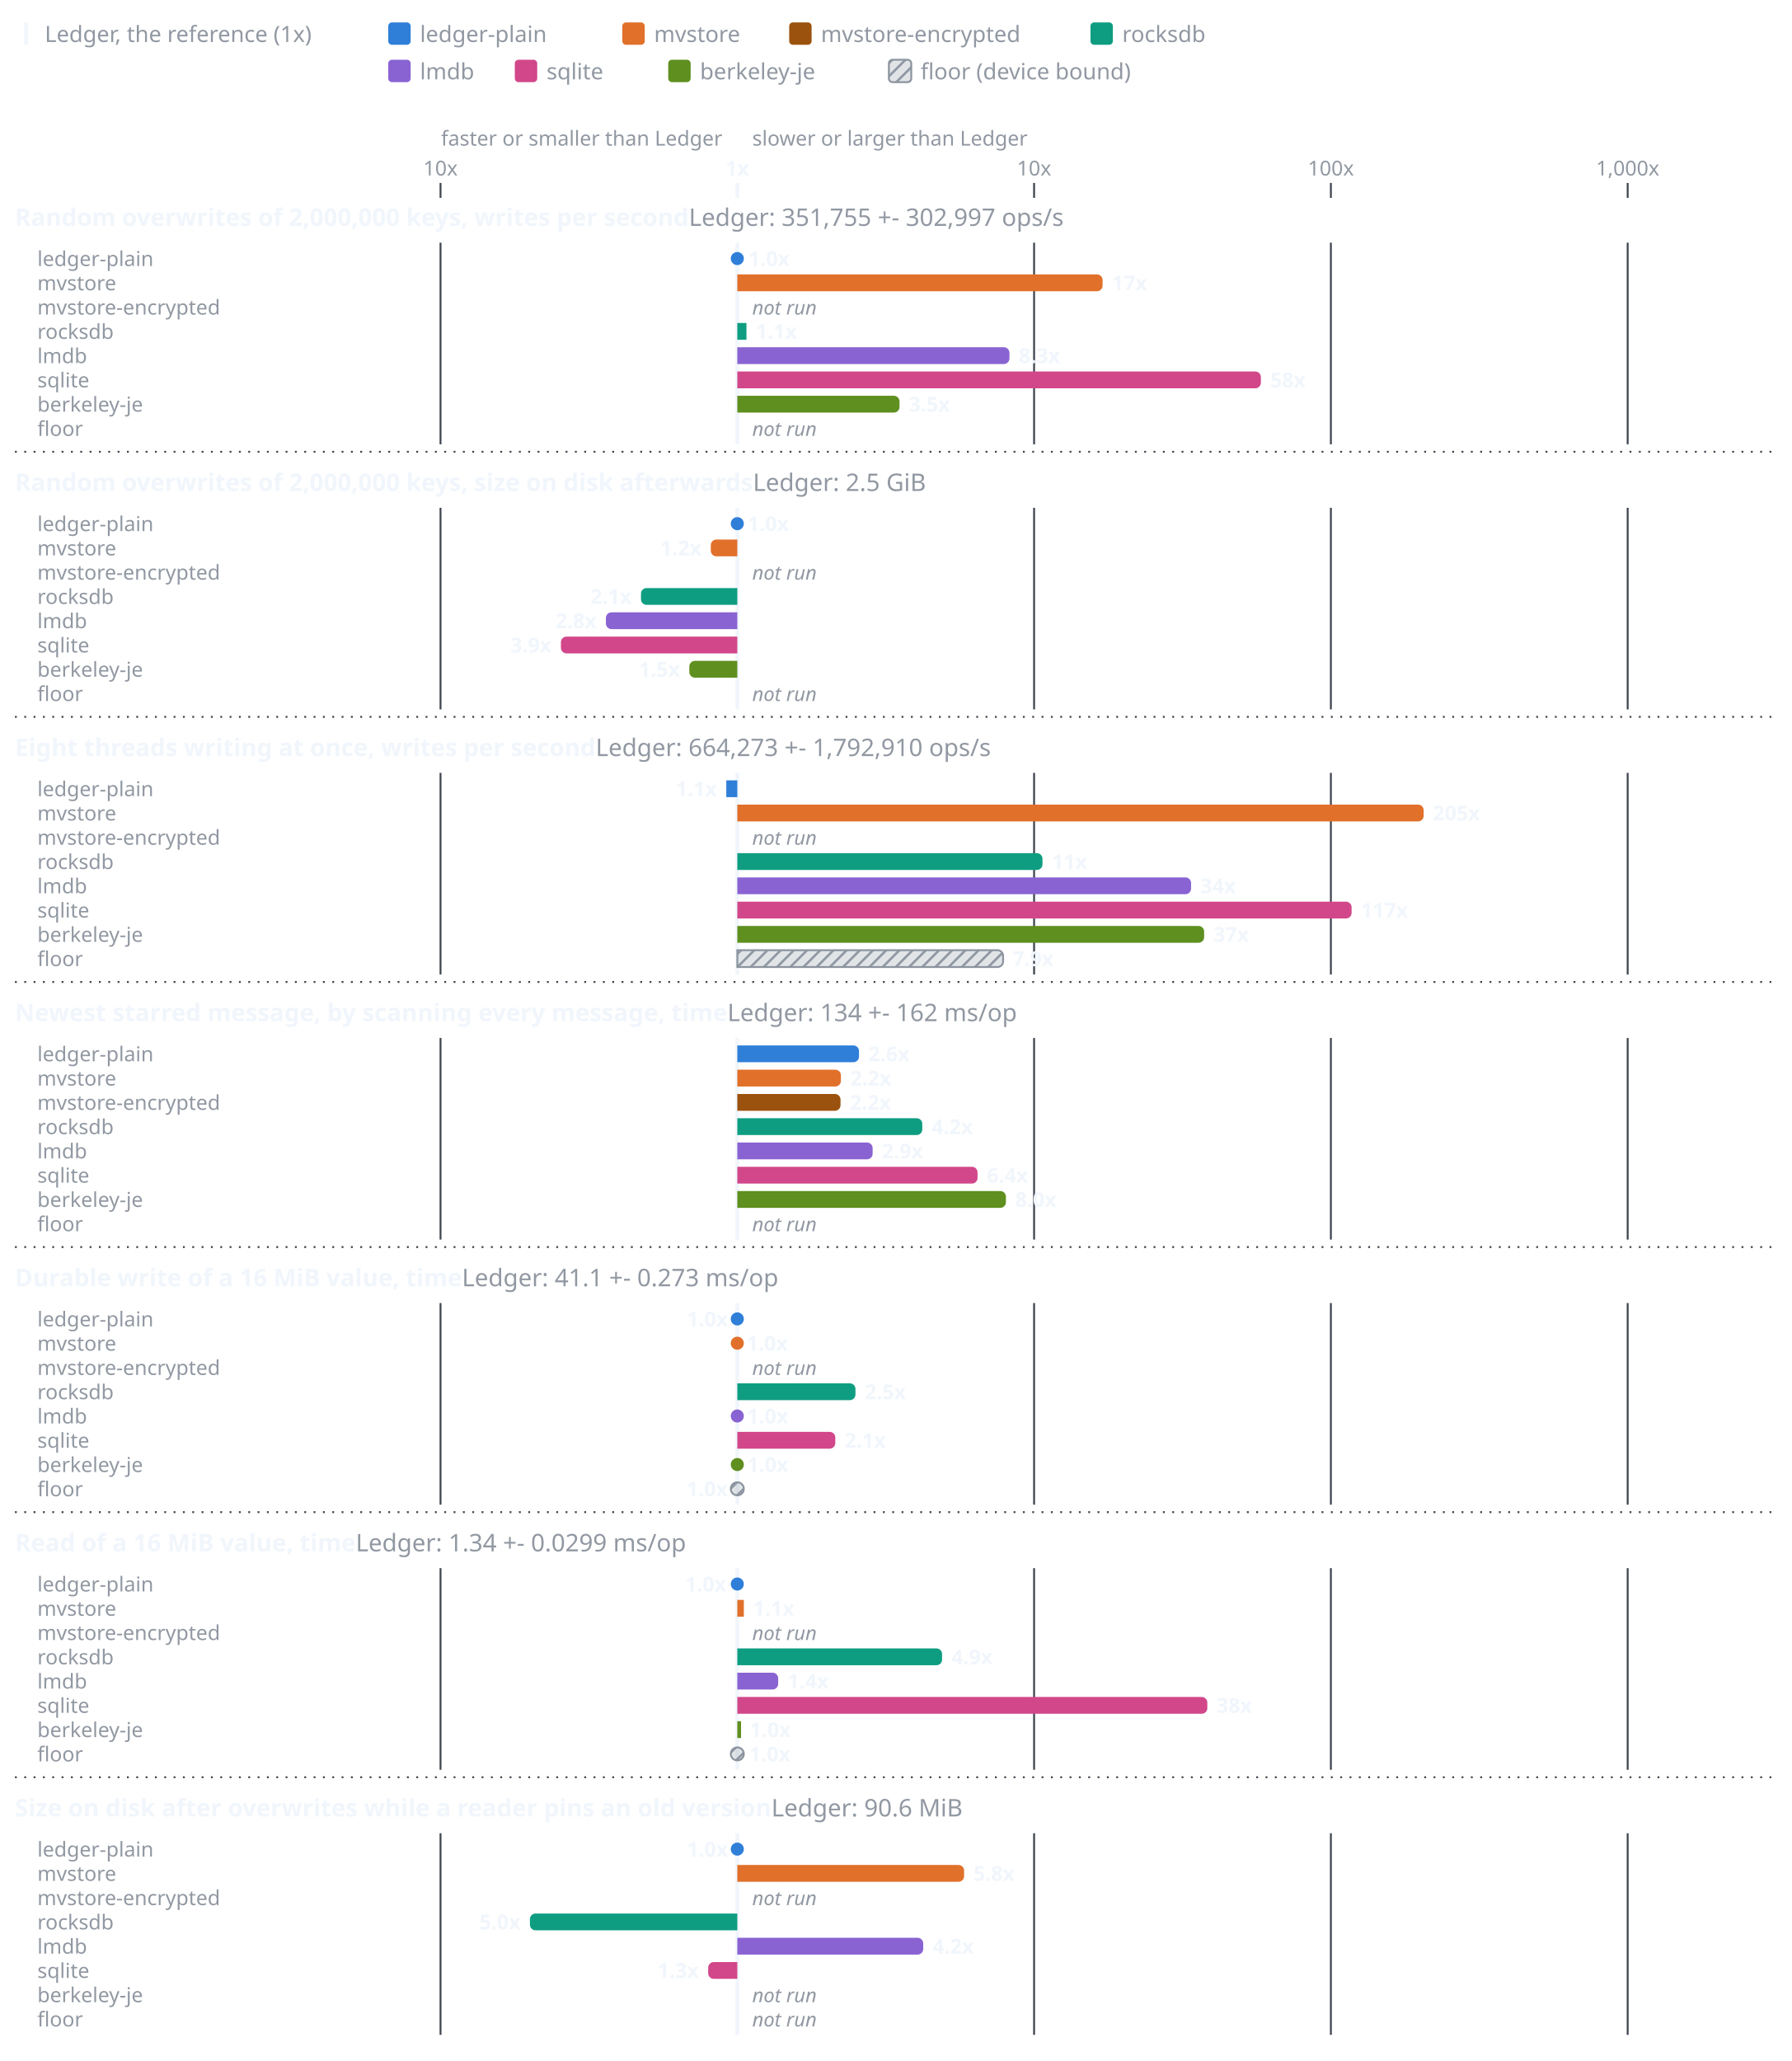
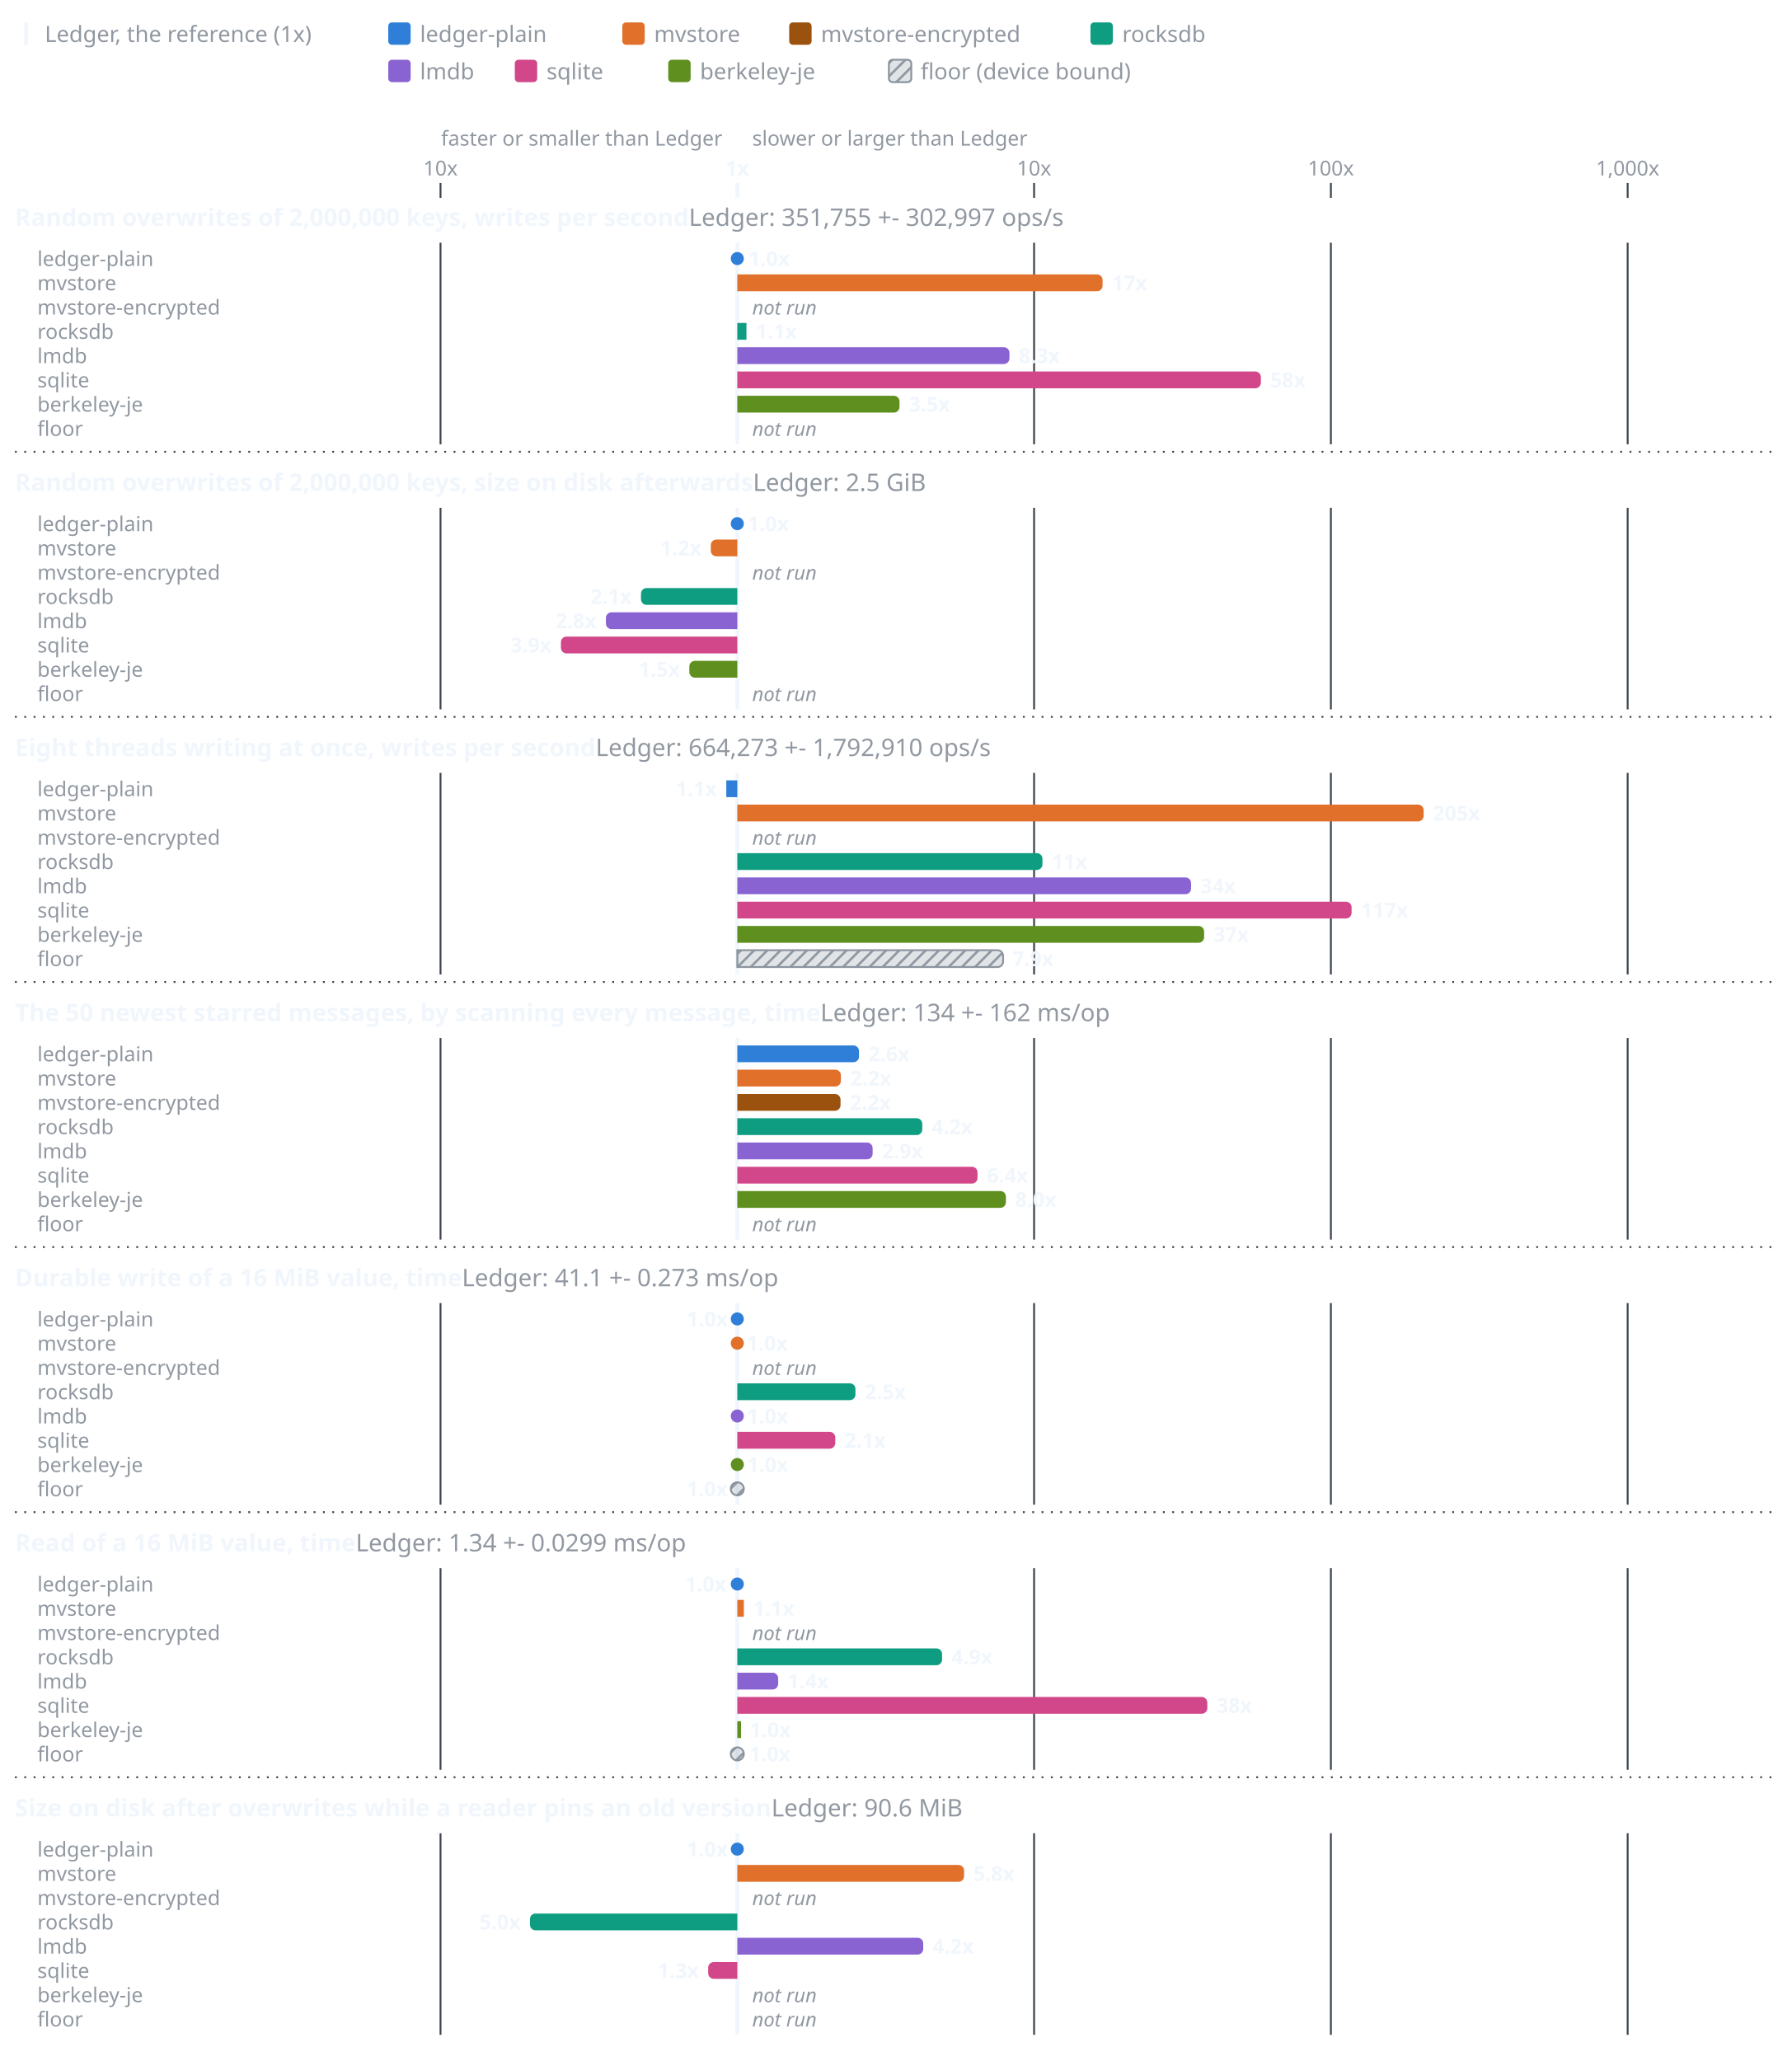
<svg xmlns="http://www.w3.org/2000/svg" viewBox="0 0 960 1104" width="960" height="1104" font-family="-apple-system, BlinkMacSystemFont, 'Segoe UI', 'Noto Sans', Helvetica, Arial, sans-serif" role="img" aria-label="Workloads Ledger is not built for on Windows: each engine's cost relative to Ledger">
  <defs>
    <pattern id="hatch" width="5" height="5" patternUnits="userSpaceOnUse" patternTransform="rotate(45)">
      <rect width="5" height="5" fill="#8b949e" fill-opacity="0.25" />
      <line x1="0" y1="0" x2="0" y2="5" stroke="#8b949e" stroke-width="2.5" />
    </pattern>
  </defs>
  <line x1="14" y1="12" x2="14" y2="24" stroke="#f0f6fc" stroke-width="2" />
  <text x="24" y="22.5" font-size="12" fill="#9198a1">Ledger, the reference (1x)</text>
  <rect x="208" y="12" width="12" height="12" rx="2" fill="#2f7fd8" />
  <text x="225" y="22.5" font-size="12" fill="#9198a1">ledger-plain</text>
  <rect x="333.4" y="12" width="12" height="12" rx="2" fill="#e0702a" />
  <text x="350.4" y="22.5" font-size="12" fill="#9198a1">mvstore</text>
  <rect x="422.8" y="12" width="12" height="12" rx="2" fill="#9a520e" />
  <text x="439.8" y="22.5" font-size="12" fill="#9198a1">mvstore-encrypted</text>
  <rect x="584.2" y="12" width="12" height="12" rx="2" fill="#0f9d82" />
  <text x="601.2" y="22.5" font-size="12" fill="#9198a1">rocksdb</text>
  <rect x="208" y="32" width="12" height="12" rx="2" fill="#8a63d2" />
  <text x="225" y="42.5" font-size="12" fill="#9198a1">lmdb</text>
  <rect x="275.8" y="32" width="12" height="12" rx="2" fill="#d1478a" />
  <text x="292.8" y="42.5" font-size="12" fill="#9198a1">sqlite</text>
  <rect x="358.0" y="32" width="12" height="12" rx="2" fill="#5f8f1f" />
  <text x="375.0" y="42.5" font-size="12" fill="#9198a1">berkeley-je</text>
  <rect x="476.2" y="32" width="12" height="12" rx="2" fill="url(#hatch)" stroke="#8b949e" stroke-width="1" />
  <text x="493.2" y="42.5" font-size="12" fill="#9198a1">floor (device bound)</text>
  <text x="387.0" y="78" font-size="11" text-anchor="end" fill="#9198a1">faster or smaller than Ledger</text>
  <text x="403.0" y="78" font-size="11" fill="#9198a1">slower or larger than Ledger</text>
  <line x1="236.0" y1="98.0" x2="236.0" y2="106.0" stroke="#3d444d" stroke-width="1" />
  <line x1="395.0" y1="98.0" x2="395.0" y2="106.0" stroke="#f0f6fc" stroke-width="2" />
  <line x1="554.0" y1="98.0" x2="554.0" y2="106.0" stroke="#3d444d" stroke-width="1" />
  <line x1="713.0" y1="98.0" x2="713.0" y2="106.0" stroke="#3d444d" stroke-width="1" />
  <line x1="872.0" y1="98.0" x2="872.0" y2="106.0" stroke="#3d444d" stroke-width="1" />
  <text x="236.0" y="94" font-size="11" text-anchor="middle" fill="#9198a1">10x</text>
  <text x="395.0" y="94" font-size="11" text-anchor="middle" fill="#f0f6fc" font-weight="600">1x</text>
  <text x="554.0" y="94" font-size="11" text-anchor="middle" fill="#9198a1">10x</text>
  <text x="713.0" y="94" font-size="11" text-anchor="middle" fill="#9198a1">100x</text>
  <text x="872.0" y="94" font-size="11" text-anchor="middle" fill="#9198a1">1,000x</text>
  <text x="8" y="121" font-size="13" font-weight="600" fill="#f0f6fc">Random overwrites of 2,000,000 keys, writes per second<tspan font-weight="400" fill="#9198a1">  Ledger: 351,755 +- 302,997 ops/s</tspan>
  </text>
  <line x1="236.0" y1="130.0" x2="236.0" y2="238.0" stroke="#3d444d" stroke-width="1" />
  <line x1="395.0" y1="130.0" x2="395.0" y2="238.0" stroke="#f0f6fc" stroke-width="2" />
  <line x1="554.0" y1="130.0" x2="554.0" y2="238.0" stroke="#3d444d" stroke-width="1" />
  <line x1="713.0" y1="130.0" x2="713.0" y2="238.0" stroke="#3d444d" stroke-width="1" />
  <line x1="872.0" y1="130.0" x2="872.0" y2="238.0" stroke="#3d444d" stroke-width="1" />
  <text x="20" y="142.5" font-size="11" fill="#9198a1">ledger-plain</text>
  <circle cx="395.0" cy="138.5" r="3.5" fill="#2f7fd8" />
  <text x="401.0" y="142.5" font-size="11" font-weight="600" fill="#f0f6fc">1.0x</text>
  <text x="20" y="155.5" font-size="11" fill="#9198a1">mvstore</text>
  <path d="M395.0,147.0H587.7a3,3 0 0 1 3,3v3a3,3 0 0 1 -3,3H395.0z" fill="#e0702a" />
  <text x="595.7" y="155.5" font-size="11" font-weight="600" fill="#f0f6fc">17x</text>
  <text x="20" y="168.5" font-size="11" fill="#9198a1">mvstore-encrypted</text>
  <text x="403.0" y="168.5" font-size="10.5" font-style="italic" fill="#9198a1">not run</text>
  <text x="20" y="181.5" font-size="11" fill="#9198a1">rocksdb</text>
  <path d="M395.0,173.0h4.9v9h-4.9z" fill="#0f9d82" />
  <text x="404.9" y="181.5" font-size="11" font-weight="600" fill="#f0f6fc">1.1x</text>
  <text x="20" y="194.5" font-size="11" fill="#9198a1">lmdb</text>
  <path d="M395.0,186.0H537.8a3,3 0 0 1 3,3v3a3,3 0 0 1 -3,3H395.0z" fill="#8a63d2" />
  <text x="545.8" y="194.5" font-size="11" font-weight="600" fill="#f0f6fc">8.3x</text>
  <text x="20" y="207.5" font-size="11" fill="#9198a1">sqlite</text>
  <path d="M395.0,199.0H672.5a3,3 0 0 1 3,3v3a3,3 0 0 1 -3,3H395.0z" fill="#d1478a" />
  <text x="680.5" y="207.5" font-size="11" font-weight="600" fill="#f0f6fc">58x</text>
  <text x="20" y="220.5" font-size="11" fill="#9198a1">berkeley-je</text>
  <path d="M395.0,212.0H478.9a3,3 0 0 1 3,3v3a3,3 0 0 1 -3,3H395.0z" fill="#5f8f1f" />
  <text x="486.9" y="220.5" font-size="11" font-weight="600" fill="#f0f6fc">3.5x</text>
  <text x="20" y="233.5" font-size="11" fill="#9198a1">floor</text>
  <text x="403.0" y="233.5" font-size="10.5" font-style="italic" fill="#9198a1">not run</text>
  <line x1="8" y1="242.0" x2="952" y2="242.0" stroke="#3d444d" stroke-width="1" stroke-dasharray="1 4" />
  <text x="8" y="263" font-size="13" font-weight="600" fill="#f0f6fc">Random overwrites of 2,000,000 keys, size on disk afterwards<tspan font-weight="400" fill="#9198a1">  Ledger: 2.5 GiB</tspan>
  </text>
  <line x1="236.0" y1="272.0" x2="236.0" y2="380.0" stroke="#3d444d" stroke-width="1" />
  <line x1="395.0" y1="272.0" x2="395.0" y2="380.0" stroke="#f0f6fc" stroke-width="2" />
  <line x1="554.0" y1="272.0" x2="554.0" y2="380.0" stroke="#3d444d" stroke-width="1" />
  <line x1="713.0" y1="272.0" x2="713.0" y2="380.0" stroke="#3d444d" stroke-width="1" />
  <line x1="872.0" y1="272.0" x2="872.0" y2="380.0" stroke="#3d444d" stroke-width="1" />
  <text x="20" y="284.5" font-size="11" fill="#9198a1">ledger-plain</text>
  <circle cx="395.0" cy="280.5" r="3.5" fill="#2f7fd8" />
  <text x="400.5" y="284.5" font-size="11" font-weight="600" fill="#f0f6fc">1.0x</text>
  <text x="20" y="297.5" font-size="11" fill="#9198a1">mvstore</text>
  <path d="M395.0,289.0H383.8a3,3 0 0 0 -3,3v3a3,3 0 0 0 3,3H395.0z" fill="#e0702a" />
  <text x="375.8" y="297.5" font-size="11" font-weight="600" text-anchor="end" fill="#f0f6fc">1.2x</text>
  <text x="20" y="310.5" font-size="11" fill="#9198a1">mvstore-encrypted</text>
  <text x="403.0" y="310.5" font-size="10.5" font-style="italic" fill="#9198a1">not run</text>
  <text x="20" y="323.5" font-size="11" fill="#9198a1">rocksdb</text>
  <path d="M395.0,315.0H346.4a3,3 0 0 0 -3,3v3a3,3 0 0 0 3,3H395.0z" fill="#0f9d82" />
  <text x="338.4" y="323.5" font-size="11" font-weight="600" text-anchor="end" fill="#f0f6fc">2.1x</text>
  <text x="20" y="336.5" font-size="11" fill="#9198a1">lmdb</text>
  <path d="M395.0,328.0H327.6a3,3 0 0 0 -3,3v3a3,3 0 0 0 3,3H395.0z" fill="#8a63d2" />
  <text x="319.6" y="336.5" font-size="11" font-weight="600" text-anchor="end" fill="#f0f6fc">2.8x</text>
  <text x="20" y="349.5" font-size="11" fill="#9198a1">sqlite</text>
  <path d="M395.0,341.0H303.5a3,3 0 0 0 -3,3v3a3,3 0 0 0 3,3H395.0z" fill="#d1478a" />
  <text x="295.5" y="349.5" font-size="11" font-weight="600" text-anchor="end" fill="#f0f6fc">3.9x</text>
  <text x="20" y="362.5" font-size="11" fill="#9198a1">berkeley-je</text>
  <path d="M395.0,354.0H372.3a3,3 0 0 0 -3,3v3a3,3 0 0 0 3,3H395.0z" fill="#5f8f1f" />
  <text x="364.3" y="362.5" font-size="11" font-weight="600" text-anchor="end" fill="#f0f6fc">1.5x</text>
  <text x="20" y="375.5" font-size="11" fill="#9198a1">floor</text>
  <text x="403.0" y="375.5" font-size="10.5" font-style="italic" fill="#9198a1">not run</text>
  <line x1="8" y1="384.0" x2="952" y2="384.0" stroke="#3d444d" stroke-width="1" stroke-dasharray="1 4" />
  <text x="8" y="405" font-size="13" font-weight="600" fill="#f0f6fc">Eight threads writing at once, writes per second<tspan font-weight="400" fill="#9198a1">  Ledger: 664,273 +- 1,792,910 ops/s</tspan>
  </text>
  <line x1="236.0" y1="414.0" x2="236.0" y2="522.0" stroke="#3d444d" stroke-width="1" />
  <line x1="395.0" y1="414.0" x2="395.0" y2="522.0" stroke="#f0f6fc" stroke-width="2" />
  <line x1="554.0" y1="414.0" x2="554.0" y2="522.0" stroke="#3d444d" stroke-width="1" />
  <line x1="713.0" y1="414.0" x2="713.0" y2="522.0" stroke="#3d444d" stroke-width="1" />
  <line x1="872.0" y1="414.0" x2="872.0" y2="522.0" stroke="#3d444d" stroke-width="1" />
  <text x="20" y="426.5" font-size="11" fill="#9198a1">ledger-plain</text>
  <path d="M389.1,418.0h5.9v9h-5.9z" fill="#2f7fd8" />
  <text x="384.1" y="426.5" font-size="11" font-weight="600" text-anchor="end" fill="#f0f6fc">1.1x</text>
  <text x="20" y="439.5" font-size="11" fill="#9198a1">mvstore</text>
  <path d="M395.0,431.0H759.7a3,3 0 0 1 3,3v3a3,3 0 0 1 -3,3H395.0z" fill="#e0702a" />
  <text x="767.7" y="439.5" font-size="11" font-weight="600" fill="#f0f6fc">205x</text>
  <text x="20" y="452.5" font-size="11" fill="#9198a1">mvstore-encrypted</text>
  <text x="403.0" y="452.5" font-size="10.5" font-style="italic" fill="#9198a1">not run</text>
  <text x="20" y="465.5" font-size="11" fill="#9198a1">rocksdb</text>
  <path d="M395.0,457.0H555.5a3,3 0 0 1 3,3v3a3,3 0 0 1 -3,3H395.0z" fill="#0f9d82" />
  <text x="563.5" y="465.5" font-size="11" font-weight="600" fill="#f0f6fc">11x</text>
  <text x="20" y="478.5" font-size="11" fill="#9198a1">lmdb</text>
  <path d="M395.0,470.0H635.1a3,3 0 0 1 3,3v3a3,3 0 0 1 -3,3H395.0z" fill="#8a63d2" />
  <text x="643.1" y="478.5" font-size="11" font-weight="600" fill="#f0f6fc">34x</text>
  <text x="20" y="491.5" font-size="11" fill="#9198a1">sqlite</text>
  <path d="M395.0,483.0H721.1a3,3 0 0 1 3,3v3a3,3 0 0 1 -3,3H395.0z" fill="#d1478a" />
  <text x="729.1" y="491.5" font-size="11" font-weight="600" fill="#f0f6fc">117x</text>
  <text x="20" y="504.5" font-size="11" fill="#9198a1">berkeley-je</text>
  <path d="M395.0,496.0H642.1a3,3 0 0 1 3,3v3a3,3 0 0 1 -3,3H395.0z" fill="#5f8f1f" />
  <text x="650.1" y="504.5" font-size="11" font-weight="600" fill="#f0f6fc">37x</text>
  <text x="20" y="517.5" font-size="11" fill="#9198a1">floor</text>
  <path d="M395.0,509.0H534.4a3,3 0 0 1 3,3v3a3,3 0 0 1 -3,3H395.0z" fill="url(#hatch)" stroke="#8b949e" stroke-width="1" />
  <text x="542.4" y="517.5" font-size="11" font-weight="600" fill="#f0f6fc">7.9x</text>
  <line x1="8" y1="526.0" x2="952" y2="526.0" stroke="#3d444d" stroke-width="1" stroke-dasharray="1 4" />
-   <text x="8" y="547" font-size="13" font-weight="600" fill="#f0f6fc">Newest starred message, by scanning every message, time<tspan font-weight="400" fill="#9198a1">  Ledger: 134 +- 162 ms/op</tspan>
+   <text x="8" y="547" font-size="13" font-weight="600" fill="#f0f6fc">The 50 newest starred messages, by scanning every message, time<tspan font-weight="400" fill="#9198a1">  Ledger: 134 +- 162 ms/op</tspan>
  </text>
  <line x1="236.0" y1="556.0" x2="236.0" y2="664.0" stroke="#3d444d" stroke-width="1" />
  <line x1="395.0" y1="556.0" x2="395.0" y2="664.0" stroke="#f0f6fc" stroke-width="2" />
  <line x1="554.0" y1="556.0" x2="554.0" y2="664.0" stroke="#3d444d" stroke-width="1" />
  <line x1="713.0" y1="556.0" x2="713.0" y2="664.0" stroke="#3d444d" stroke-width="1" />
  <line x1="872.0" y1="556.0" x2="872.0" y2="664.0" stroke="#3d444d" stroke-width="1" />
  <text x="20" y="568.5" font-size="11" fill="#9198a1">ledger-plain</text>
  <path d="M395.0,560.0H457.2a3,3 0 0 1 3,3v3a3,3 0 0 1 -3,3H395.0z" fill="#2f7fd8" />
  <text x="465.2" y="568.5" font-size="11" font-weight="600" fill="#f0f6fc">2.6x</text>
  <text x="20" y="581.5" font-size="11" fill="#9198a1">mvstore</text>
  <path d="M395.0,573.0H447.5a3,3 0 0 1 3,3v3a3,3 0 0 1 -3,3H395.0z" fill="#e0702a" />
  <text x="455.5" y="581.5" font-size="11" font-weight="600" fill="#f0f6fc">2.2x</text>
  <text x="20" y="594.5" font-size="11" fill="#9198a1">mvstore-encrypted</text>
  <path d="M395.0,586.0H447.3a3,3 0 0 1 3,3v3a3,3 0 0 1 -3,3H395.0z" fill="#9a520e" />
  <text x="455.3" y="594.5" font-size="11" font-weight="600" fill="#f0f6fc">2.2x</text>
  <text x="20" y="607.5" font-size="11" fill="#9198a1">rocksdb</text>
  <path d="M395.0,599.0H491.1a3,3 0 0 1 3,3v3a3,3 0 0 1 -3,3H395.0z" fill="#0f9d82" />
  <text x="499.1" y="607.5" font-size="11" font-weight="600" fill="#f0f6fc">4.2x</text>
  <text x="20" y="620.5" font-size="11" fill="#9198a1">lmdb</text>
  <path d="M395.0,612.0H464.5a3,3 0 0 1 3,3v3a3,3 0 0 1 -3,3H395.0z" fill="#8a63d2" />
  <text x="472.5" y="620.5" font-size="11" font-weight="600" fill="#f0f6fc">2.9x</text>
  <text x="20" y="633.5" font-size="11" fill="#9198a1">sqlite</text>
  <path d="M395.0,625.0H520.7a3,3 0 0 1 3,3v3a3,3 0 0 1 -3,3H395.0z" fill="#d1478a" />
  <text x="528.7" y="633.5" font-size="11" font-weight="600" fill="#f0f6fc">6.4x</text>
  <text x="20" y="646.5" font-size="11" fill="#9198a1">berkeley-je</text>
  <path d="M395.0,638.0H535.9a3,3 0 0 1 3,3v3a3,3 0 0 1 -3,3H395.0z" fill="#5f8f1f" />
  <text x="543.9" y="646.5" font-size="11" font-weight="600" fill="#f0f6fc">8.0x</text>
  <text x="20" y="659.5" font-size="11" fill="#9198a1">floor</text>
  <text x="403.0" y="659.5" font-size="10.5" font-style="italic" fill="#9198a1">not run</text>
  <line x1="8" y1="668.0" x2="952" y2="668.0" stroke="#3d444d" stroke-width="1" stroke-dasharray="1 4" />
  <text x="8" y="689" font-size="13" font-weight="600" fill="#f0f6fc">Durable write of a 16 MiB value, time<tspan font-weight="400" fill="#9198a1">  Ledger: 41.1 +- 0.273 ms/op</tspan>
  </text>
  <line x1="236.0" y1="698.0" x2="236.0" y2="806.0" stroke="#3d444d" stroke-width="1" />
  <line x1="395.0" y1="698.0" x2="395.0" y2="806.0" stroke="#f0f6fc" stroke-width="2" />
  <line x1="554.0" y1="698.0" x2="554.0" y2="806.0" stroke="#3d444d" stroke-width="1" />
  <line x1="713.0" y1="698.0" x2="713.0" y2="806.0" stroke="#3d444d" stroke-width="1" />
  <line x1="872.0" y1="698.0" x2="872.0" y2="806.0" stroke="#3d444d" stroke-width="1" />
  <text x="20" y="710.5" font-size="11" fill="#9198a1">ledger-plain</text>
  <circle cx="395.0" cy="706.5" r="3.5" fill="#2f7fd8" />
  <text x="390.0" y="710.5" font-size="11" font-weight="600" text-anchor="end" fill="#f0f6fc">1.0x</text>
  <text x="20" y="723.5" font-size="11" fill="#9198a1">mvstore</text>
  <circle cx="395.0" cy="719.5" r="3.5" fill="#e0702a" />
  <text x="400.0" y="723.5" font-size="11" font-weight="600" fill="#f0f6fc">1.0x</text>
  <text x="20" y="736.5" font-size="11" fill="#9198a1">mvstore-encrypted</text>
  <text x="403.0" y="736.5" font-size="10.5" font-style="italic" fill="#9198a1">not run</text>
  <text x="20" y="749.5" font-size="11" fill="#9198a1">rocksdb</text>
  <path d="M395.0,741.0H455.3a3,3 0 0 1 3,3v3a3,3 0 0 1 -3,3H395.0z" fill="#0f9d82" />
  <text x="463.3" y="749.5" font-size="11" font-weight="600" fill="#f0f6fc">2.5x</text>
  <text x="20" y="762.5" font-size="11" fill="#9198a1">lmdb</text>
  <circle cx="395.0" cy="758.5" r="3.5" fill="#8a63d2" />
  <text x="400.2" y="762.5" font-size="11" font-weight="600" fill="#f0f6fc">1.0x</text>
  <text x="20" y="775.5" font-size="11" fill="#9198a1">sqlite</text>
  <path d="M395.0,767.0H444.5a3,3 0 0 1 3,3v3a3,3 0 0 1 -3,3H395.0z" fill="#d1478a" />
  <text x="452.5" y="775.5" font-size="11" font-weight="600" fill="#f0f6fc">2.1x</text>
  <text x="20" y="788.5" font-size="11" fill="#9198a1">berkeley-je</text>
  <circle cx="395.0" cy="784.5" r="3.5" fill="#5f8f1f" />
  <text x="400.3" y="788.5" font-size="11" font-weight="600" fill="#f0f6fc">1.0x</text>
  <text x="20" y="801.5" font-size="11" fill="#9198a1">floor</text>
  <circle cx="395.0" cy="797.5" r="3.5" fill="url(#hatch)" stroke="#8b949e" stroke-width="1" />
  <text x="389.9" y="801.5" font-size="11" font-weight="600" text-anchor="end" fill="#f0f6fc">1.0x</text>
  <line x1="8" y1="810.0" x2="952" y2="810.0" stroke="#3d444d" stroke-width="1" stroke-dasharray="1 4" />
  <text x="8" y="831" font-size="13" font-weight="600" fill="#f0f6fc">Read of a 16 MiB value, time<tspan font-weight="400" fill="#9198a1">  Ledger: 1.34 +- 0.0299 ms/op</tspan>
  </text>
  <line x1="236.0" y1="840.0" x2="236.0" y2="948.0" stroke="#3d444d" stroke-width="1" />
  <line x1="395.0" y1="840.0" x2="395.0" y2="948.0" stroke="#f0f6fc" stroke-width="2" />
  <line x1="554.0" y1="840.0" x2="554.0" y2="948.0" stroke="#3d444d" stroke-width="1" />
  <line x1="713.0" y1="840.0" x2="713.0" y2="948.0" stroke="#3d444d" stroke-width="1" />
  <line x1="872.0" y1="840.0" x2="872.0" y2="948.0" stroke="#3d444d" stroke-width="1" />
  <text x="20" y="852.5" font-size="11" fill="#9198a1">ledger-plain</text>
  <circle cx="395.0" cy="848.5" r="3.5" fill="#2f7fd8" />
  <text x="389.1" y="852.5" font-size="11" font-weight="600" text-anchor="end" fill="#f0f6fc">1.0x</text>
  <text x="20" y="865.5" font-size="11" fill="#9198a1">mvstore</text>
  <path d="M395.0,857.0h3.5v9h-3.5z" fill="#e0702a" />
  <text x="403.5" y="865.5" font-size="11" font-weight="600" fill="#f0f6fc">1.1x</text>
  <text x="20" y="878.5" font-size="11" fill="#9198a1">mvstore-encrypted</text>
  <text x="403.0" y="878.5" font-size="10.5" font-style="italic" fill="#9198a1">not run</text>
  <text x="20" y="891.5" font-size="11" fill="#9198a1">rocksdb</text>
  <path d="M395.0,883.0H501.7a3,3 0 0 1 3,3v3a3,3 0 0 1 -3,3H395.0z" fill="#0f9d82" />
  <text x="509.7" y="891.5" font-size="11" font-weight="600" fill="#f0f6fc">4.9x</text>
  <text x="20" y="904.5" font-size="11" fill="#9198a1">lmdb</text>
  <path d="M395.0,896.0H413.9a3,3 0 0 1 3,3v3a3,3 0 0 1 -3,3H395.0z" fill="#8a63d2" />
  <text x="421.9" y="904.5" font-size="11" font-weight="600" fill="#f0f6fc">1.4x</text>
  <text x="20" y="917.5" font-size="11" fill="#9198a1">sqlite</text>
  <path d="M395.0,909.0H643.8a3,3 0 0 1 3,3v3a3,3 0 0 1 -3,3H395.0z" fill="#d1478a" />
  <text x="651.8" y="917.5" font-size="11" font-weight="600" fill="#f0f6fc">38x</text>
  <text x="20" y="930.5" font-size="11" fill="#9198a1">berkeley-je</text>
  <path d="M395.0,922.0h2.0v9h-2.0z" fill="#5f8f1f" />
  <text x="401.7" y="930.5" font-size="11" font-weight="600" fill="#f0f6fc">1.0x</text>
  <text x="20" y="943.5" font-size="11" fill="#9198a1">floor</text>
  <circle cx="395.0" cy="939.5" r="3.5" fill="url(#hatch)" stroke="#8b949e" stroke-width="1" />
  <text x="401.4" y="943.5" font-size="11" font-weight="600" fill="#f0f6fc">1.0x</text>
  <line x1="8" y1="952.0" x2="952" y2="952.0" stroke="#3d444d" stroke-width="1" stroke-dasharray="1 4" />
  <text x="8" y="973" font-size="13" font-weight="600" fill="#f0f6fc">Size on disk after overwrites while a reader pins an old version<tspan font-weight="400" fill="#9198a1">  Ledger: 90.6 MiB</tspan>
  </text>
  <line x1="236.0" y1="982.0" x2="236.0" y2="1090.0" stroke="#3d444d" stroke-width="1" />
  <line x1="395.0" y1="982.0" x2="395.0" y2="1090.0" stroke="#f0f6fc" stroke-width="2" />
  <line x1="554.0" y1="982.0" x2="554.0" y2="1090.0" stroke="#3d444d" stroke-width="1" />
  <line x1="713.0" y1="982.0" x2="713.0" y2="1090.0" stroke="#3d444d" stroke-width="1" />
  <line x1="872.0" y1="982.0" x2="872.0" y2="1090.0" stroke="#3d444d" stroke-width="1" />
  <text x="20" y="994.5" font-size="11" fill="#9198a1">ledger-plain</text>
  <circle cx="395.0" cy="990.5" r="3.5" fill="#2f7fd8" />
  <text x="390.0" y="994.5" font-size="11" font-weight="600" text-anchor="end" fill="#f0f6fc">1.0x</text>
  <text x="20" y="1007.5" font-size="11" fill="#9198a1">mvstore</text>
  <path d="M395.0,999.0H513.5a3,3 0 0 1 3,3v3a3,3 0 0 1 -3,3H395.0z" fill="#e0702a" />
  <text x="521.5" y="1007.5" font-size="11" font-weight="600" fill="#f0f6fc">5.8x</text>
  <text x="20" y="1020.5" font-size="11" fill="#9198a1">mvstore-encrypted</text>
  <text x="403.0" y="1020.5" font-size="10.5" font-style="italic" fill="#9198a1">not run</text>
  <text x="20" y="1033.5" font-size="11" fill="#9198a1">rocksdb</text>
  <path d="M395.0,1025.0H286.9a3,3 0 0 0 -3,3v3a3,3 0 0 0 3,3H395.0z" fill="#0f9d82" />
  <text x="278.9" y="1033.5" font-size="11" font-weight="600" text-anchor="end" fill="#f0f6fc">5.0x</text>
  <text x="20" y="1046.5" font-size="11" fill="#9198a1">lmdb</text>
  <path d="M395.0,1038.0H491.6a3,3 0 0 1 3,3v3a3,3 0 0 1 -3,3H395.0z" fill="#8a63d2" />
  <text x="499.6" y="1046.5" font-size="11" font-weight="600" fill="#f0f6fc">4.2x</text>
  <text x="20" y="1059.5" font-size="11" fill="#9198a1">sqlite</text>
  <path d="M395.0,1051.0H382.4a3,3 0 0 0 -3,3v3a3,3 0 0 0 3,3H395.0z" fill="#d1478a" />
  <text x="374.4" y="1059.5" font-size="11" font-weight="600" text-anchor="end" fill="#f0f6fc">1.3x</text>
  <text x="20" y="1072.5" font-size="11" fill="#9198a1">berkeley-je</text>
  <text x="403.0" y="1072.5" font-size="10.5" font-style="italic" fill="#9198a1">not run</text>
  <text x="20" y="1085.5" font-size="11" fill="#9198a1">floor</text>
  <text x="403.0" y="1085.5" font-size="10.5" font-style="italic" fill="#9198a1">not run</text>
</svg>
